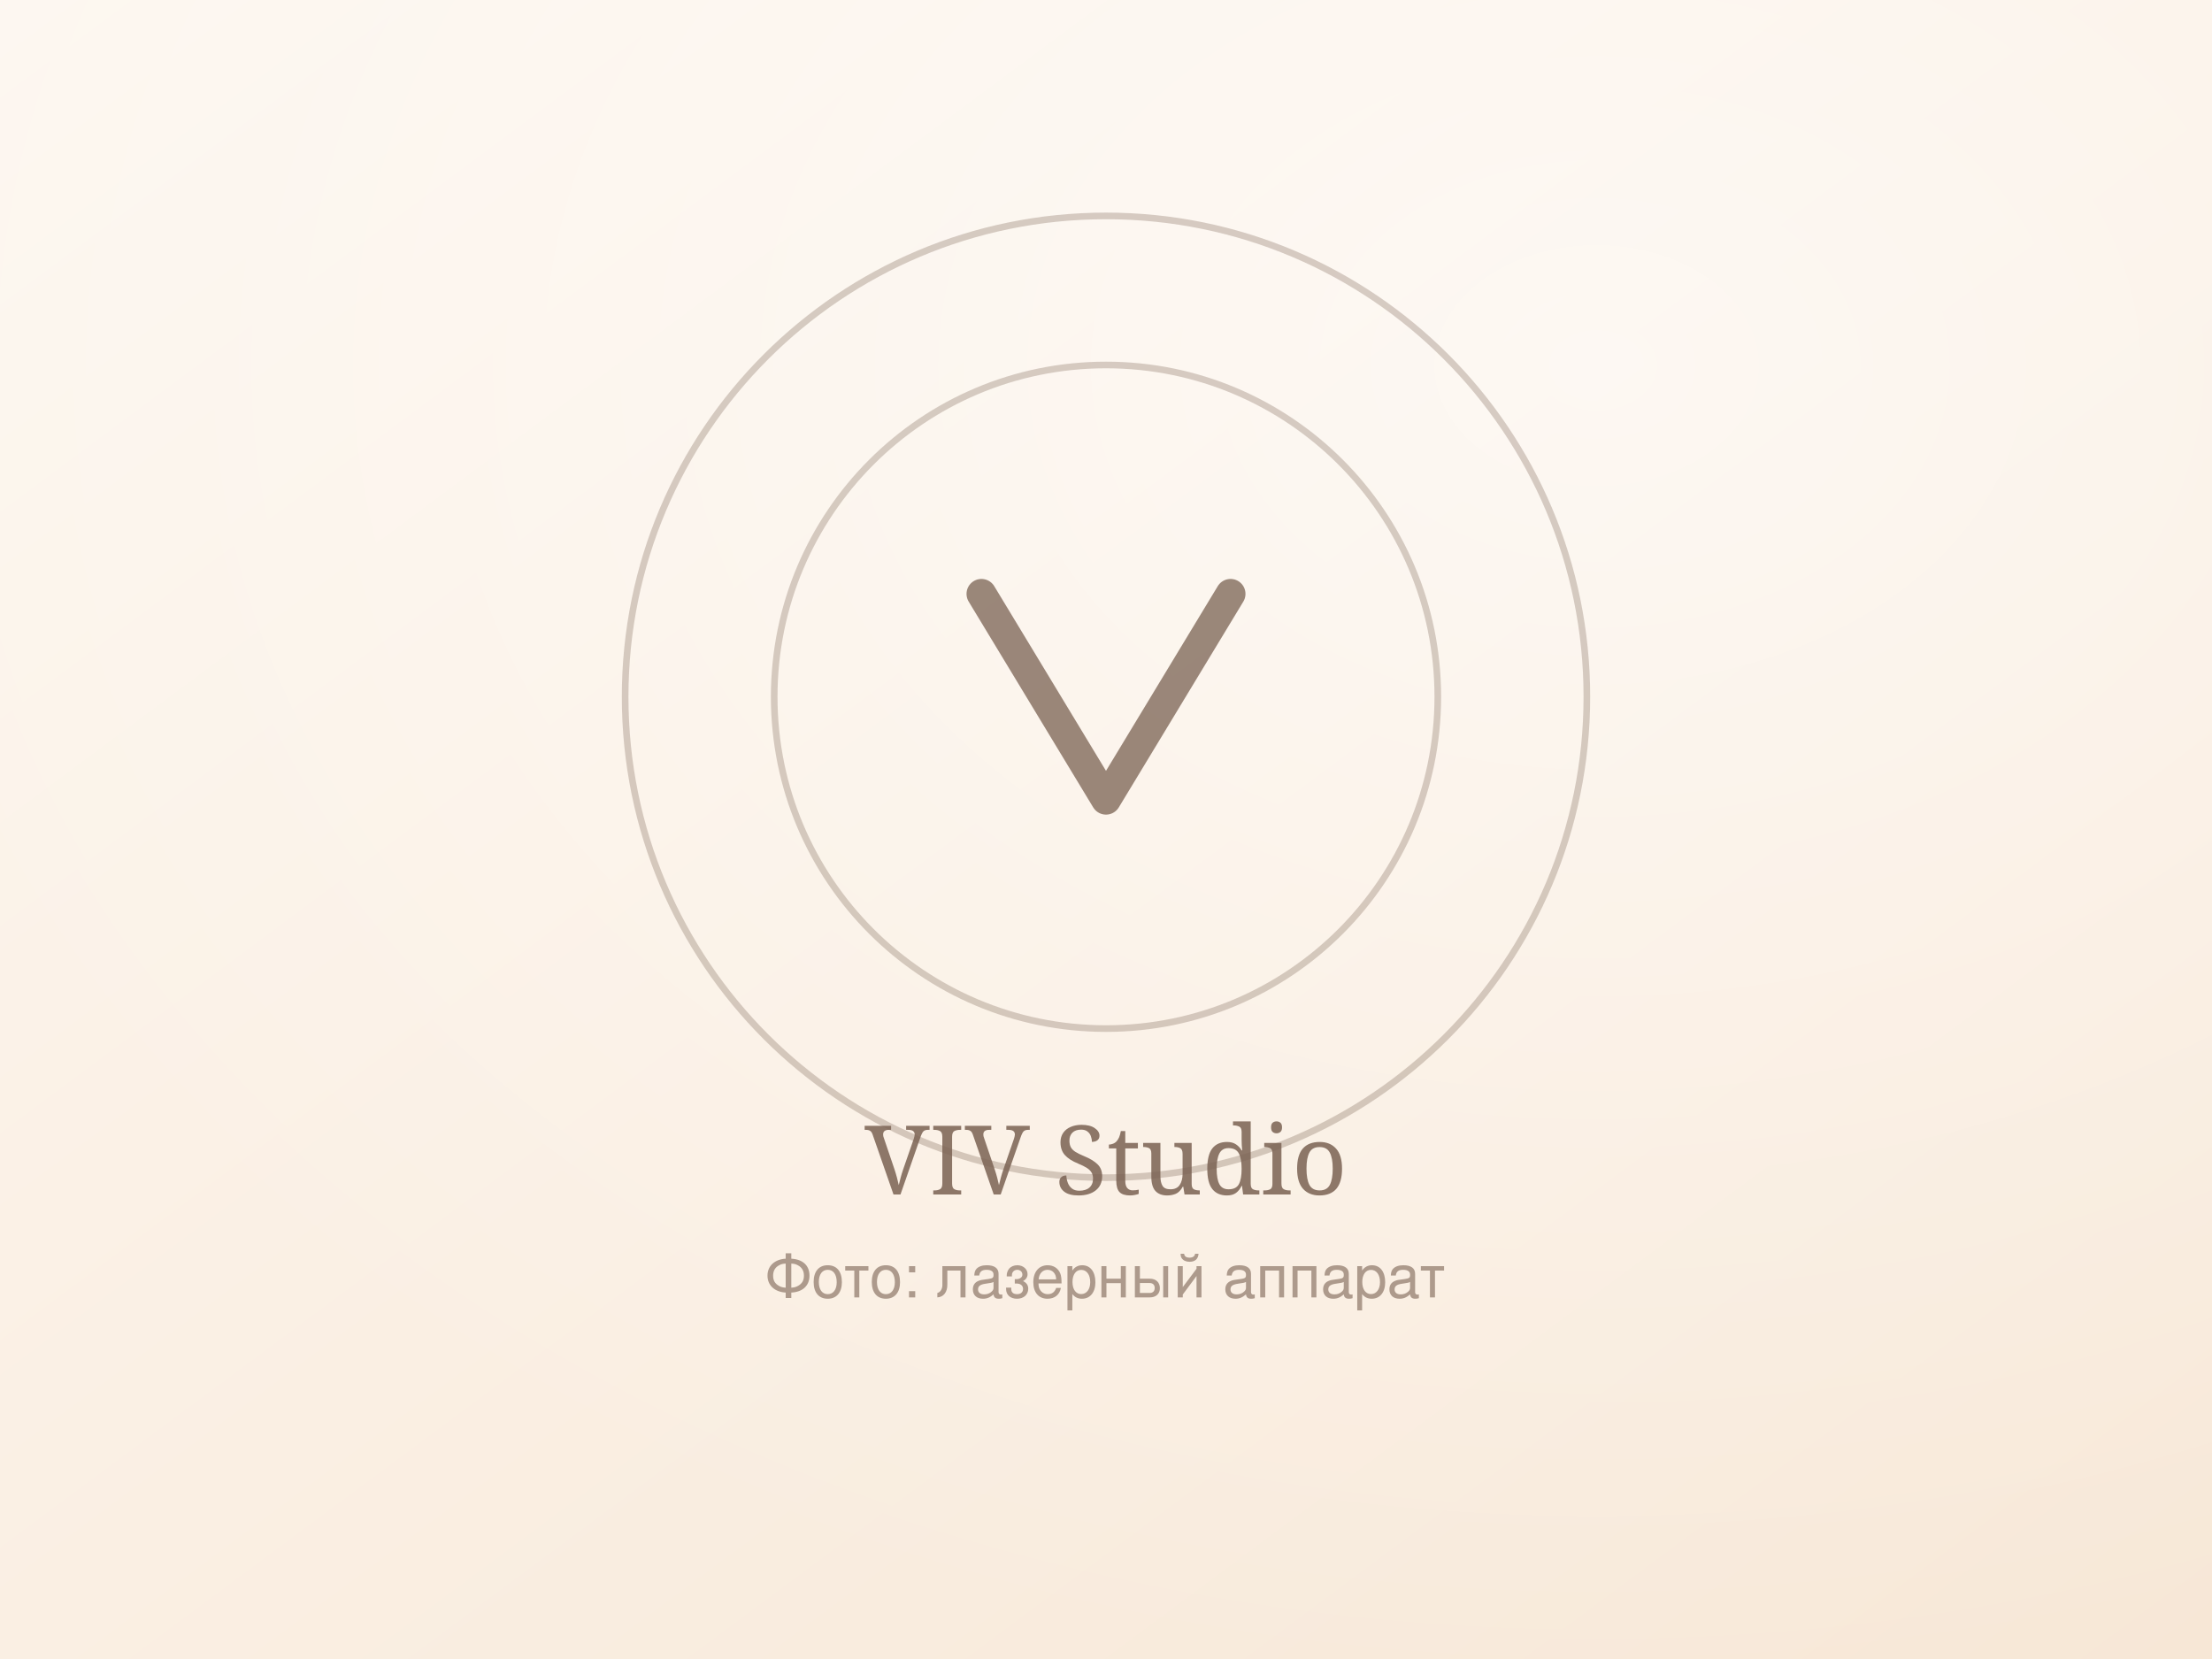
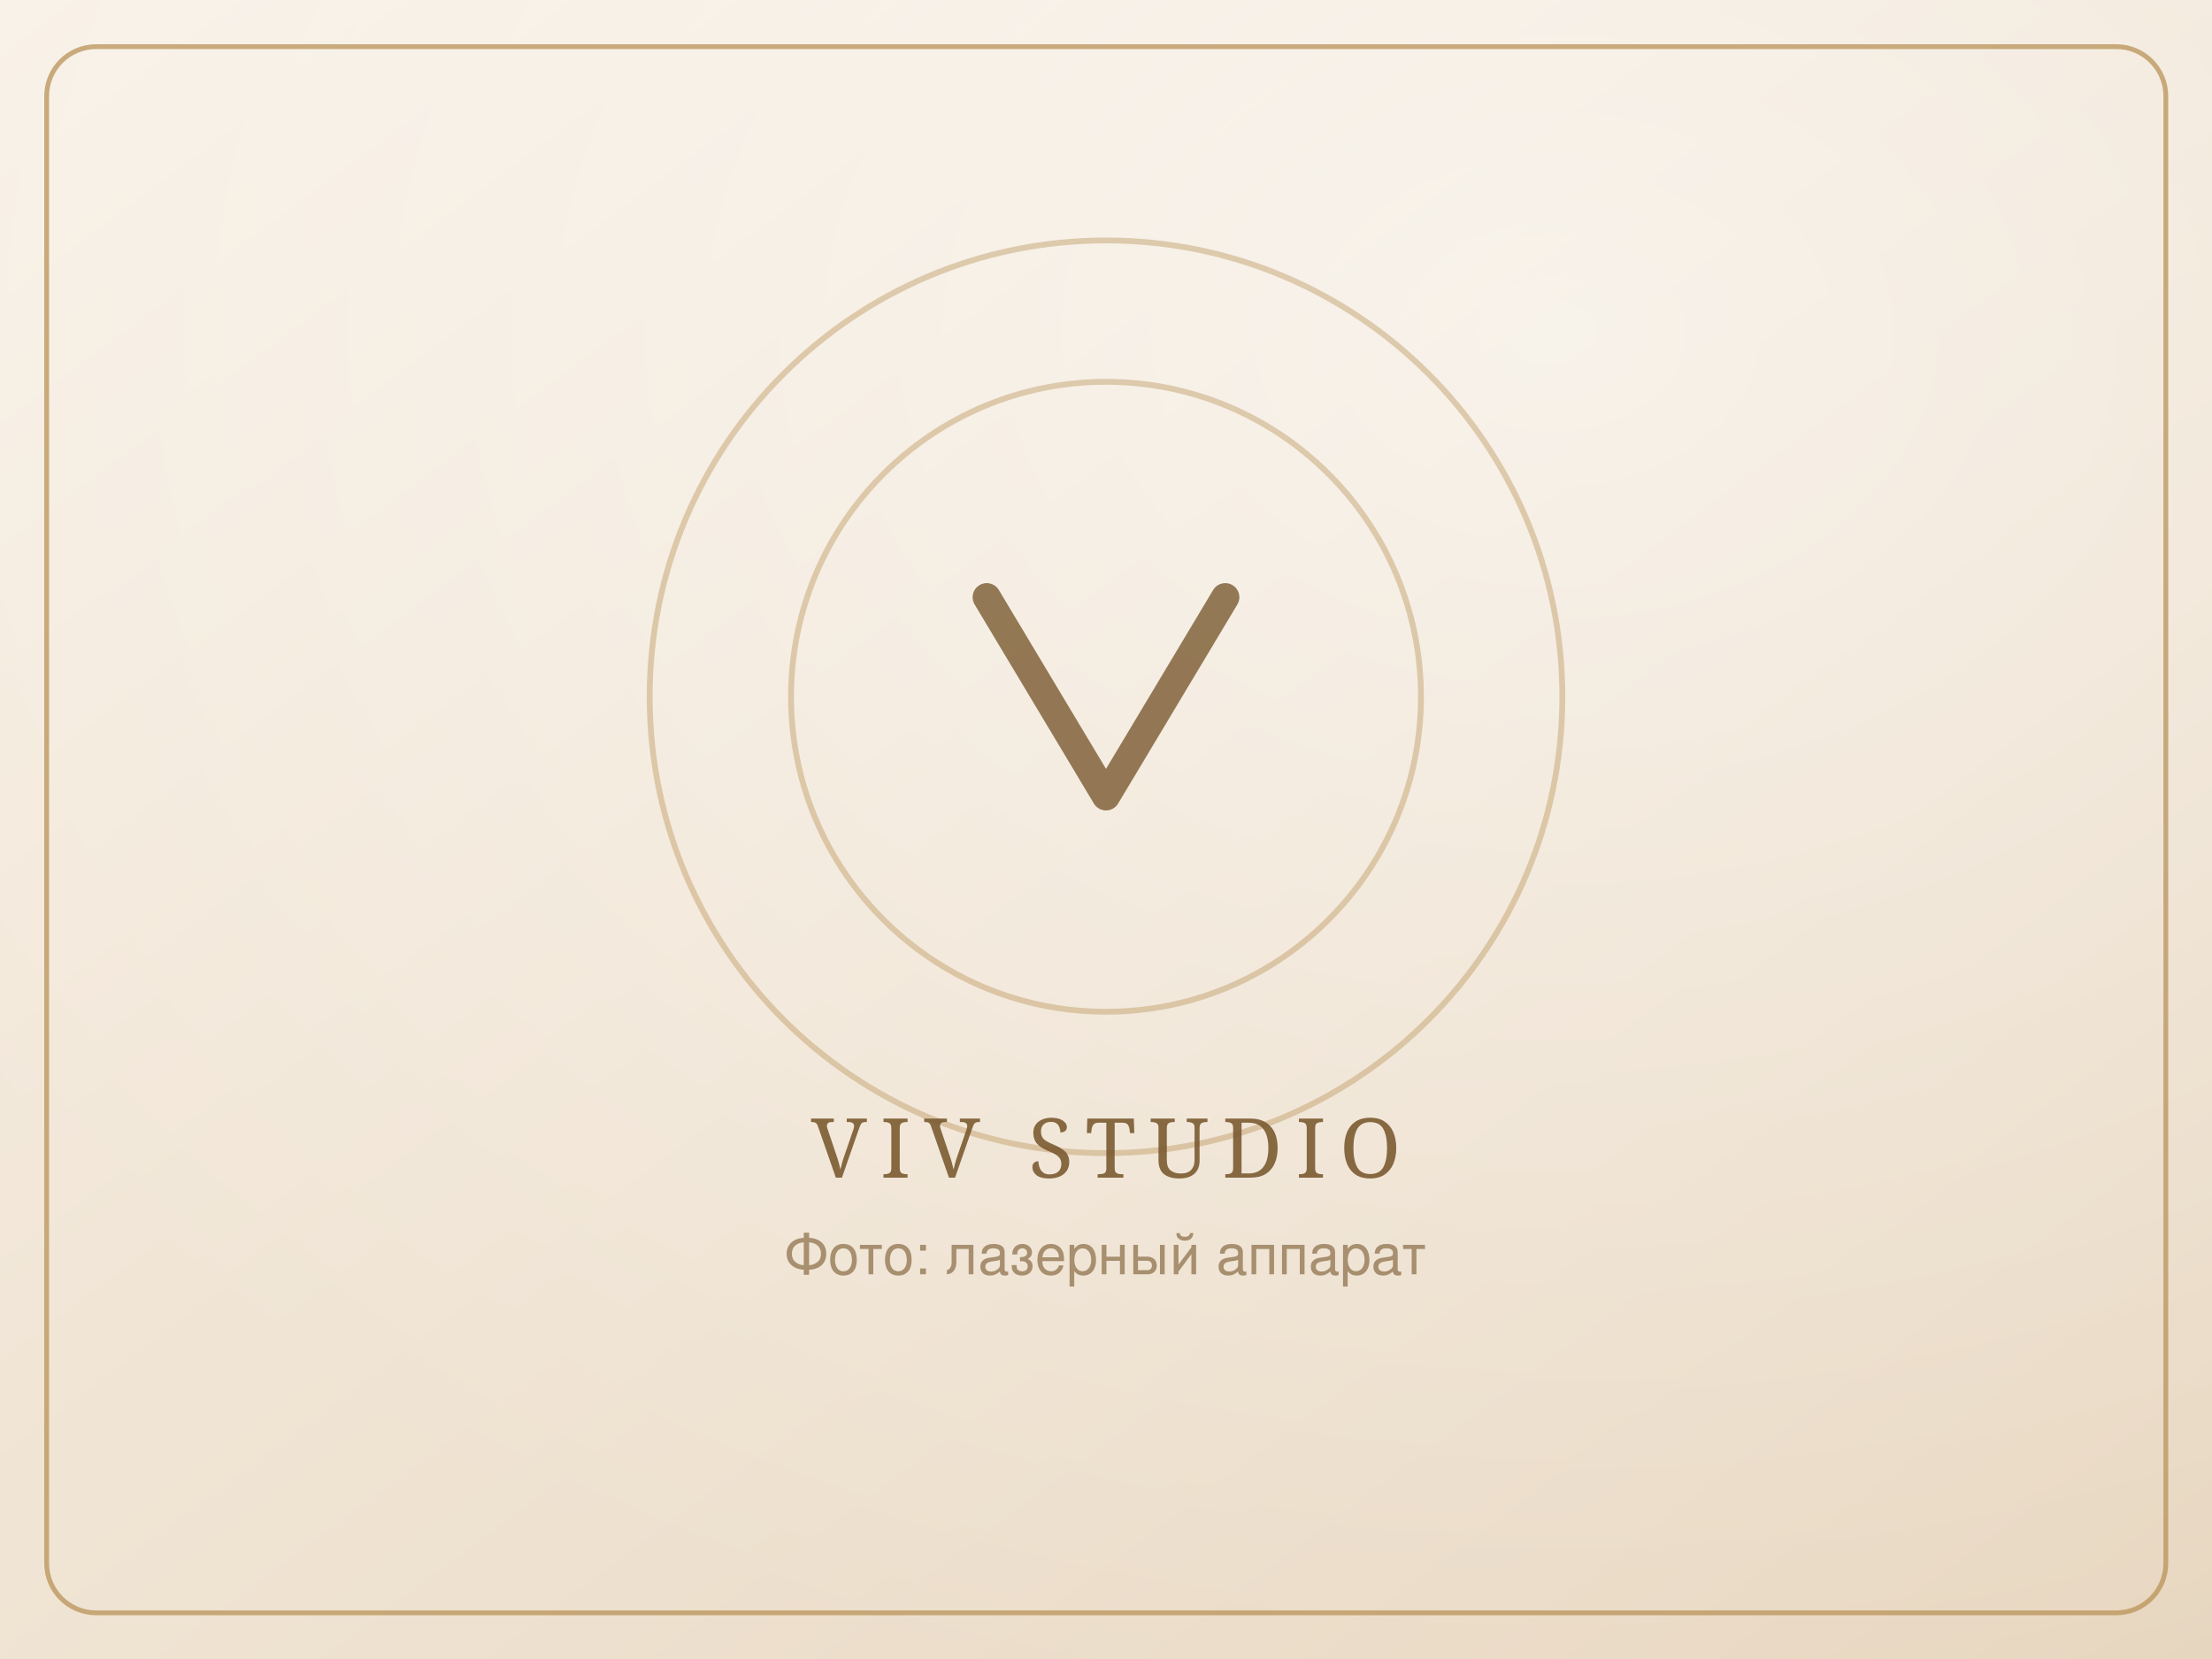
<svg xmlns="http://www.w3.org/2000/svg" viewBox="0 0 460 345" width="460" height="345" role="img" aria-label="Фото: лазерный аппарат">
  <defs>
    <linearGradient id="g" x1="0" y1="0" x2="1" y2="1">
-       <stop offset="0" stop-color="#FDF7F0" />
-       <stop offset="1" stop-color="#F7E7D6" />
+       <stop offset="0" stop-color="#F8F1E7" />
+       <stop offset="1" stop-color="#E7D6BF" />
    </linearGradient>
-     <radialGradient id="r" cx="0.72" cy="0.22" r="0.8">
-       <stop offset="0" stop-color="#FFFFFF" stop-opacity=".55" />
+     <radialGradient id="r" cx="0.7" cy="0.2" r="0.85">
+       <stop offset="0" stop-color="#FFFFFF" stop-opacity=".5" />
      <stop offset="1" stop-color="#FFFFFF" stop-opacity="0" />
    </radialGradient>
  </defs>
  <rect width="460" height="345" fill="url(#g)" />
  <rect width="460" height="345" fill="url(#r)" />
-   <g opacity=".30" fill="none" stroke="#7A6152" stroke-width="1.38">
-     <circle cx="230.0" cy="144.9" r="69.0" />
-     <circle cx="230.0" cy="144.9" r="100.0" />
+   <rect x="9.7" y="9.7" width="440.7" height="325.7" rx="10.3" fill="none" stroke="#B99358" stroke-width="1" opacity=".75" />
+   <g opacity=".42" fill="none" stroke="#B99358" stroke-width="1.21">
+     <circle cx="230.0" cy="144.9" r="65.5" />
+     <circle cx="230.0" cy="144.9" r="94.9" />
  </g>
  <g transform="translate(230.0 144.9)">
-     <path d="M-25.9 -21.4L0 21.4L25.9 -21.4" fill="none" stroke="#7A6152" stroke-width="6.21" stroke-linecap="round" stroke-linejoin="round" opacity=".75" />
+     <path d="M-24.8 -20.7L0 20.7L24.8 -20.7" fill="none" stroke="#7A5A31" stroke-width="5.87" stroke-linecap="round" stroke-linejoin="round" opacity=".8" />
  </g>
-   <text x="230.0" y="248.4" text-anchor="middle" font-family="Georgia, serif" font-size="20.0" fill="#7A6152" opacity=".85">VIV Studio</text>
-   <text x="230.0" y="269.8" text-anchor="middle" font-family="Helvetica, Arial, sans-serif" font-size="12.4" fill="#7A6152" opacity=".6">Фото: лазерный аппарат</text>
+   <text x="230.0" y="244.9" text-anchor="middle" font-family="Georgia, serif" font-size="17.2" fill="#7A5A31" opacity=".9" letter-spacing="2.8">VIV STUDIO</text>
+   <text x="230.0" y="265.0" text-anchor="middle" font-family="Helvetica, Arial, sans-serif" font-size="11.7" fill="#7A5A31" opacity=".62">Фото: лазерный аппарат</text>
</svg>
